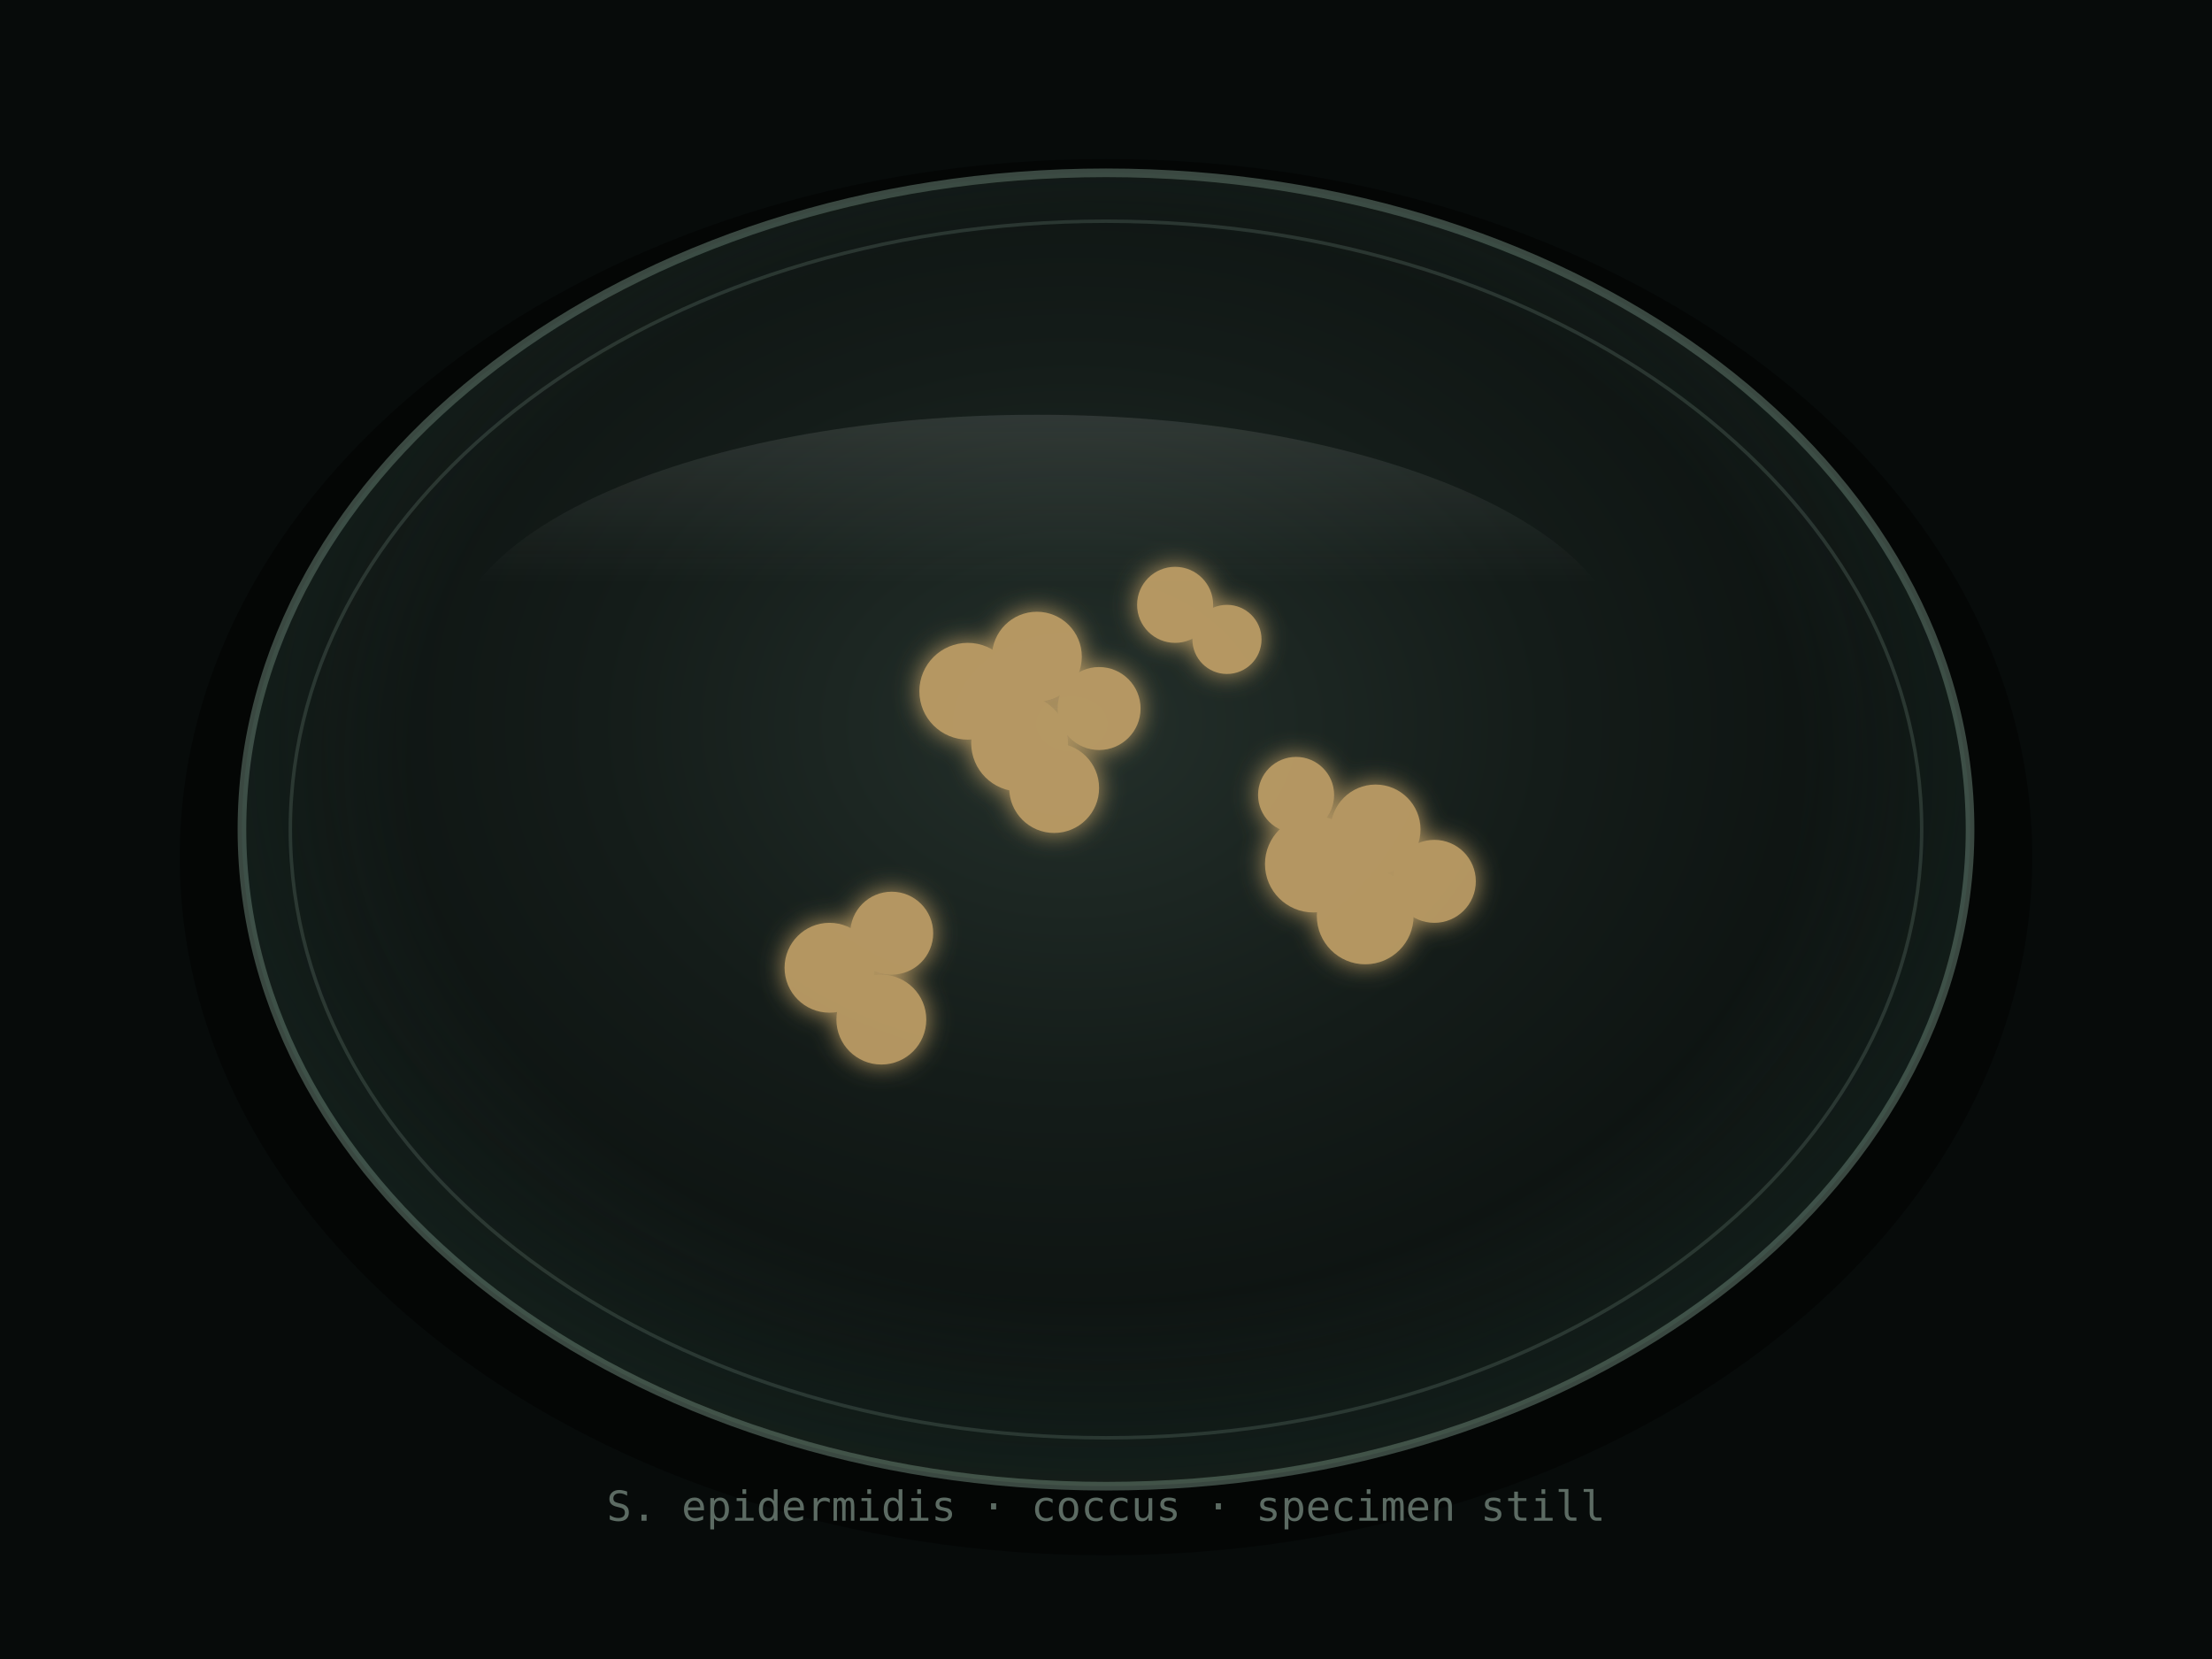
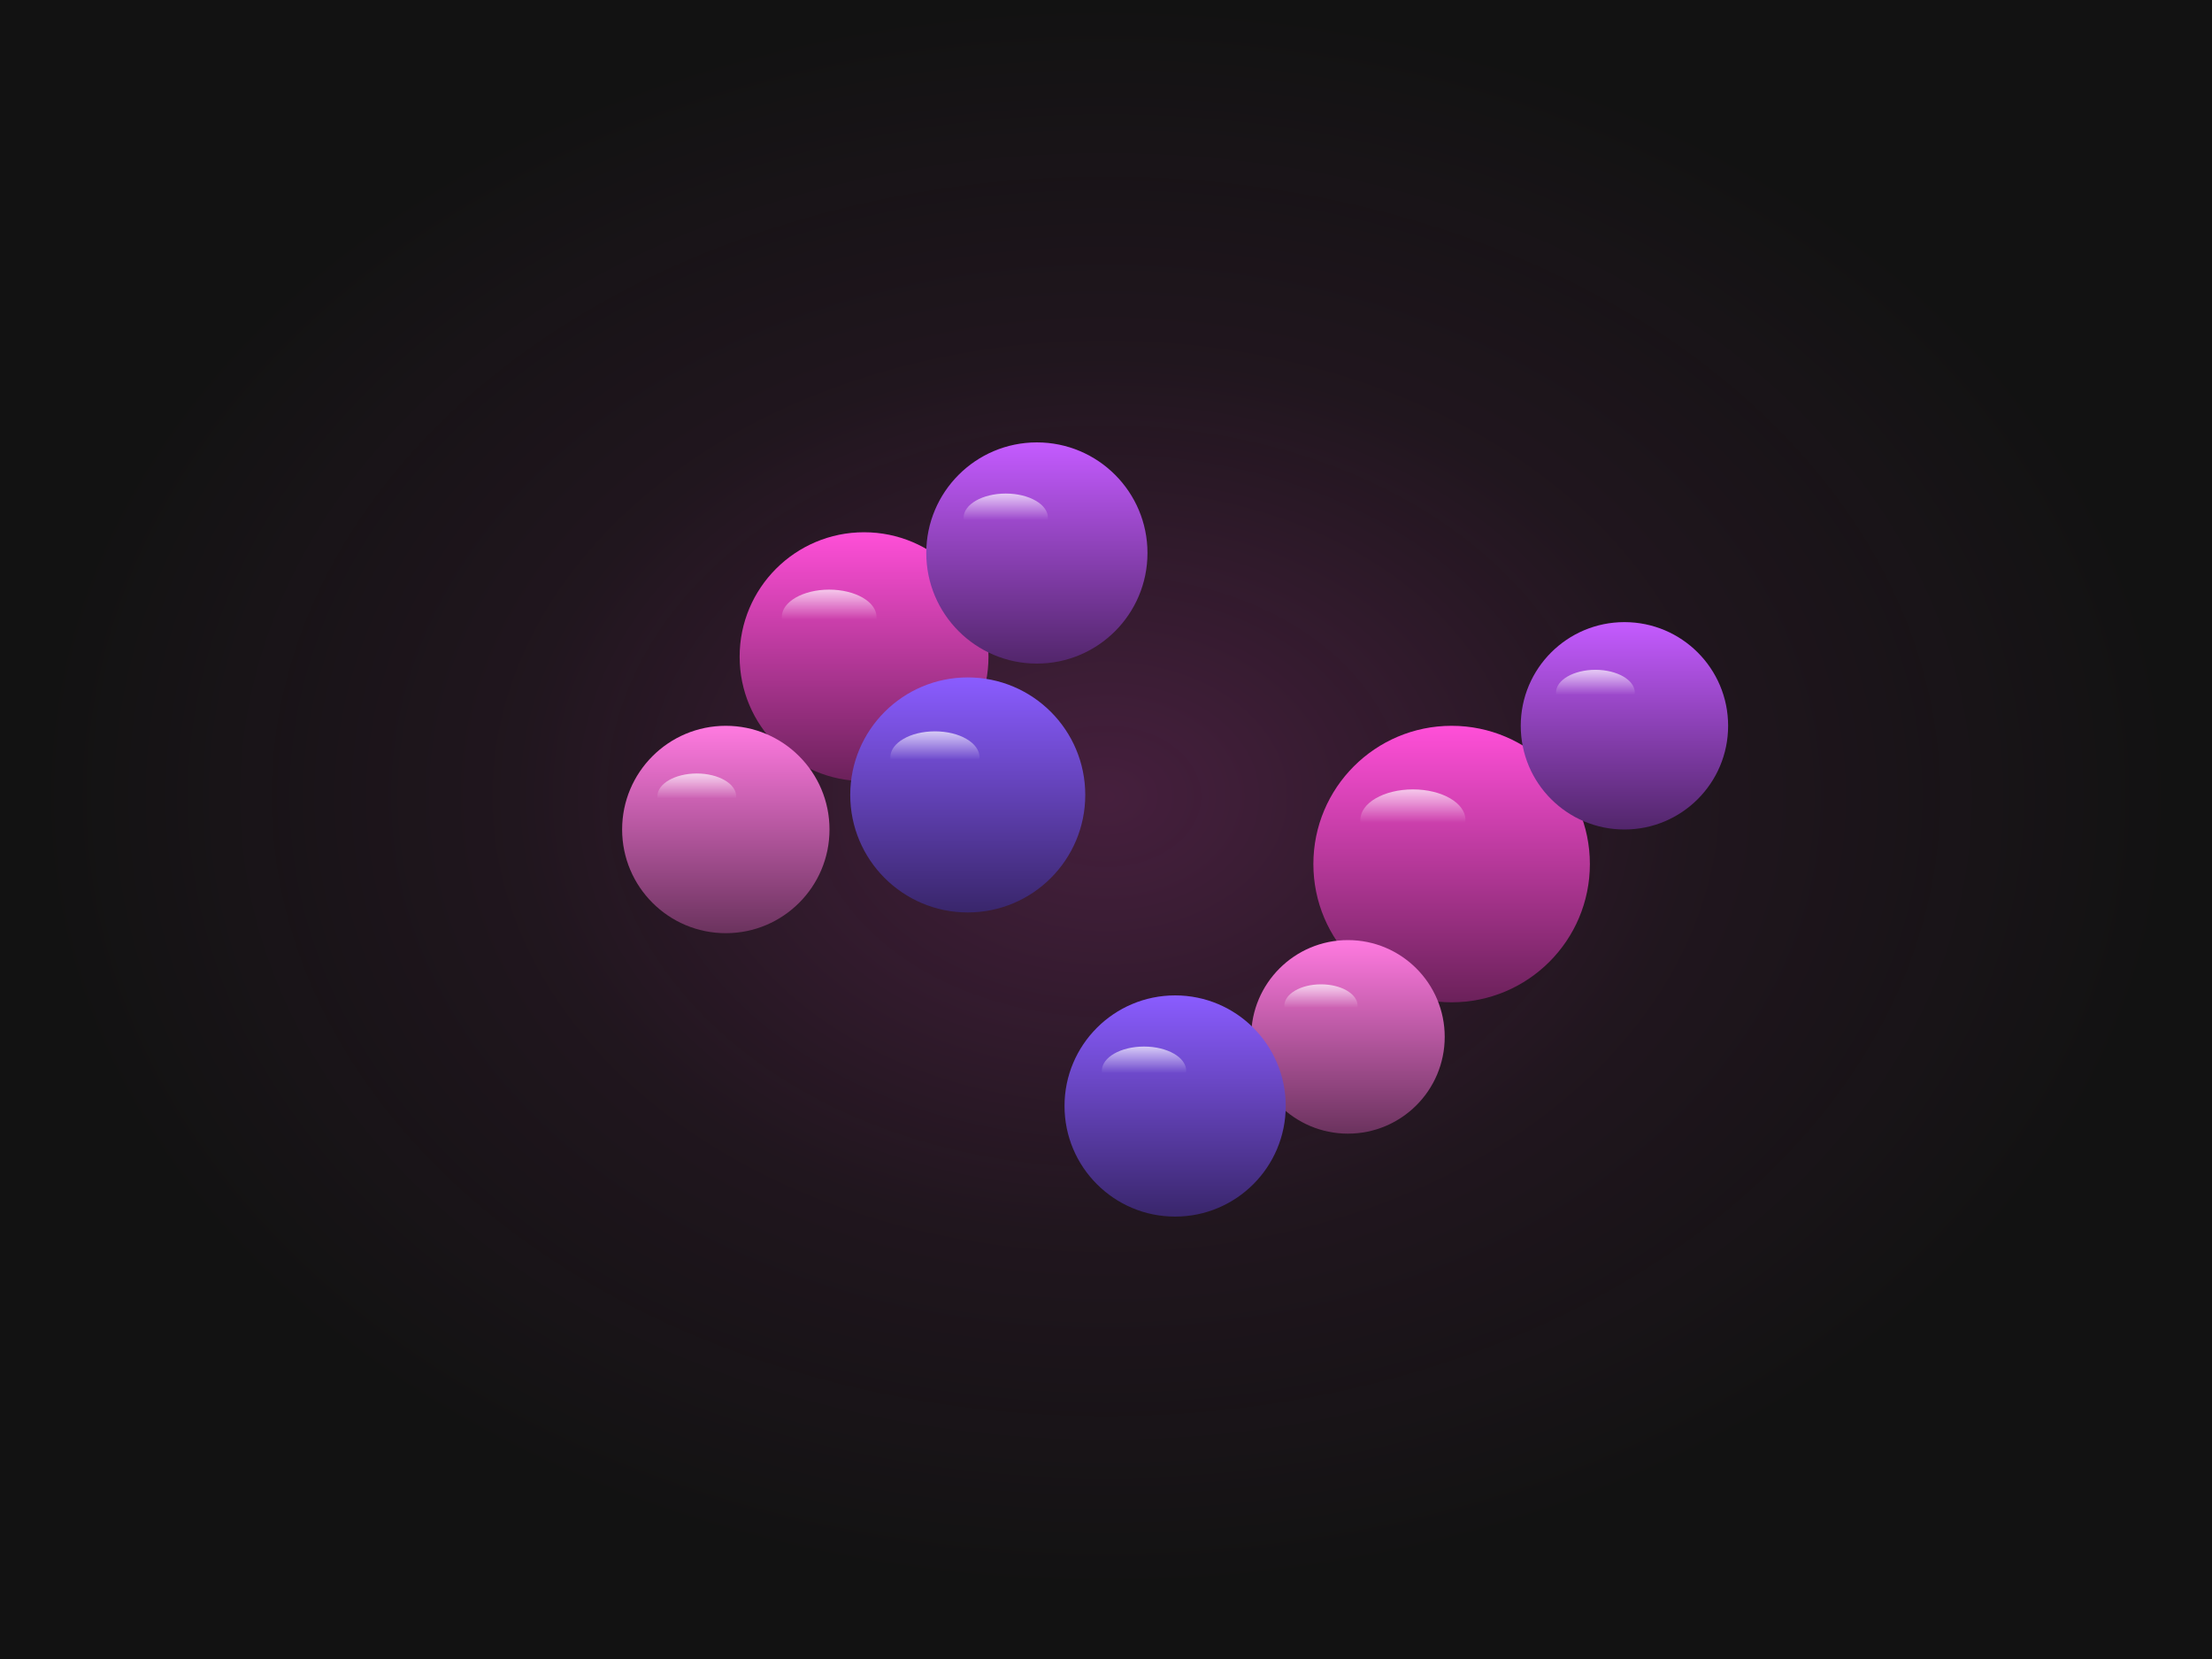
- <svg xmlns="http://www.w3.org/2000/svg" viewBox="0 0 640 480" role="img" aria-label="Specimen plate: Staphylococcus epidermidis clusters">
+ <svg xmlns="http://www.w3.org/2000/svg" viewBox="0 0 640 480" role="img" aria-label="Staphylococcus epidermidis clusters">
  <defs>
-     <radialGradient id="plate" cx="48%" cy="42%" r="62%">
-       <stop offset="0%" stop-color="#24302b" />
-       <stop offset="45%" stop-color="#141c19" />
-       <stop offset="100%" stop-color="#080c0b" />
+     <linearGradient id="shine" x1="0" y1="0" x2="0" y2="1">
+       <stop offset="0%" stop-color="#ffffff" stop-opacity="0.7" />
+       <stop offset="55%" stop-color="#ffffff" stop-opacity="0" />
+     </linearGradient>
+     <linearGradient id="c0" x1="0" y1="0" x2="0" y2="1">
+       <stop offset="0%" stop-color="#ff4fd8" />
+       <stop offset="100%" stop-color="#6b215a" />
+     </linearGradient>
+     <radialGradient id="s0" cx="35%" cy="32%" r="70%">
+       <stop offset="0%" stop-color="#ff4fd8" />
+       <stop offset="100%" stop-color="#601e52" />
    </radialGradient>
-     <radialGradient id="plateRim" cx="50%" cy="45%" r="58%">
-       <stop offset="70%" stop-color="rgba(111,191,163,0)" />
-       <stop offset="92%" stop-color="rgba(111,191,163,0.08)" />
-       <stop offset="100%" stop-color="rgba(201,166,107,0.12)" />
+     <linearGradient id="c1" x1="0" y1="0" x2="0" y2="1">
+       <stop offset="0%" stop-color="#c45bff" />
+       <stop offset="100%" stop-color="#52266b" />
+     </linearGradient>
+     <radialGradient id="s1" cx="35%" cy="32%" r="70%">
+       <stop offset="0%" stop-color="#c45bff" />
+       <stop offset="100%" stop-color="#4a2260" />
    </radialGradient>
-     <linearGradient id="glass" x1="0%" y1="0%" x2="0%" y2="100%">
-       <stop offset="0%" stop-color="rgba(230,237,233,0.12)" />
-       <stop offset="35%" stop-color="rgba(230,237,233,0)" />
+     <linearGradient id="c2" x1="0" y1="0" x2="0" y2="1">
+       <stop offset="0%" stop-color="#ff7ae0" />
+       <stop offset="100%" stop-color="#6b335e" />
    </linearGradient>
-     <filter id="soft" x="-20%" y="-20%" width="140%" height="140%">
-       <feGaussianBlur stdDeviation="1.4" />
-     </filter>
-     <filter id="glow" x="-30%" y="-30%" width="160%" height="160%">
-       <feGaussianBlur stdDeviation="3.5" result="b" />
-       <feMerge>
-         <feMergeNode in="b" />
-         <feMergeNode in="SourceGraphic" />
-       </feMerge>
-     </filter>
+     <radialGradient id="s2" cx="35%" cy="32%" r="70%">
+       <stop offset="0%" stop-color="#ff7ae0" />
+       <stop offset="100%" stop-color="#602e55" />
+     </radialGradient>
+     <linearGradient id="c3" x1="0" y1="0" x2="0" y2="1">
+       <stop offset="0%" stop-color="#8a5cff" />
+       <stop offset="100%" stop-color="#39266b" />
+     </linearGradient>
+     <radialGradient id="s3" cx="35%" cy="32%" r="70%">
+       <stop offset="0%" stop-color="#8a5cff" />
+       <stop offset="100%" stop-color="#342260" />
+     </radialGradient>
+     <radialGradient id="wash" cx="50%" cy="48%" r="48%">
+       <stop offset="0%" stop-color="#ff4fd8" stop-opacity="0.22" />
+       <stop offset="55%" stop-color="#ff4fd8" stop-opacity="0.06" />
+       <stop offset="100%" stop-color="#ff4fd8" stop-opacity="0" />
+     </radialGradient>
  </defs>
-   <rect width="640" height="480" fill="#070b0a" />
-   <ellipse cx="320" cy="248" rx="268" ry="202" fill="rgba(0,0,0,0.45)" />
-   <ellipse cx="320" cy="240" rx="250" ry="190" fill="url(#plate)" stroke="#3a4841" stroke-width="2.5" />
-   <ellipse cx="320" cy="240" rx="250" ry="190" fill="url(#plateRim)" />
-   <ellipse cx="320" cy="240" rx="236" ry="176" fill="none" stroke="#4a5a52" stroke-width="1" opacity="0.45" />
-   <ellipse cx="300" cy="190" rx="170" ry="70" fill="url(#glass)" />
-   <g fill="#c9a66b" opacity="0.88" filter="url(#glow)">
-     <circle cx="280" cy="200" r="14" />
-     <circle cx="300" cy="190" r="13" />
-     <circle cx="295" cy="215" r="14" />
-     <circle cx="318" cy="205" r="12" />
-     <circle cx="305" cy="228" r="13" />
-     <circle cx="380" cy="250" r="14" />
-     <circle cx="398" cy="240" r="13" />
-     <circle cx="395" cy="265" r="14" />
-     <circle cx="415" cy="255" r="12" />
-     <circle cx="375" cy="230" r="11" />
-     <circle cx="240" cy="280" r="13" />
-     <circle cx="258" cy="270" r="12" />
-     <circle cx="255" cy="295" r="13" />
-     <circle cx="340" cy="175" r="11" />
-     <circle cx="355" cy="185" r="10" />
+   <rect width="640" height="480" fill="#121212" />
+   <rect width="640" height="480" fill="url(#wash)" />
+   <g>
+     <circle cx="250.0" cy="190.0" r="36.0" fill="url(#c0)" />
+     <ellipse cx="239.9" cy="178.5" rx="13.7" ry="7.9" fill="url(#shine)" />
  </g>
-   <text x="320" y="440" text-anchor="middle" fill="#5c6b63" font-family="ui-monospace, monospace" font-size="12">S. epidermidis · coccus · specimen still</text>
+   <g>
+     <circle cx="300.0" cy="160.0" r="32.0" fill="url(#c1)" />
+     <ellipse cx="291.0" cy="149.8" rx="12.2" ry="7.0" fill="url(#shine)" />
+   </g>
+   <g>
+     <circle cx="210.0" cy="240.0" r="30.0" fill="url(#c2)" />
+     <ellipse cx="201.6" cy="230.4" rx="11.4" ry="6.6" fill="url(#shine)" />
+   </g>
+   <g>
+     <circle cx="280.0" cy="230.0" r="34.0" fill="url(#c3)" />
+     <ellipse cx="270.5" cy="219.1" rx="12.9" ry="7.5" fill="url(#shine)" />
+   </g>
+   <g>
+     <circle cx="420.0" cy="250.0" r="40.0" fill="url(#c0)" />
+     <ellipse cx="408.8" cy="237.2" rx="15.2" ry="8.8" fill="url(#shine)" />
+   </g>
+   <g>
+     <circle cx="470.0" cy="210.0" r="30.0" fill="url(#c1)" />
+     <ellipse cx="461.6" cy="200.4" rx="11.4" ry="6.6" fill="url(#shine)" />
+   </g>
+   <g>
+     <circle cx="390.0" cy="300.0" r="28.0" fill="url(#c2)" />
+     <ellipse cx="382.2" cy="291.0" rx="10.6" ry="6.2" fill="url(#shine)" />
+   </g>
+   <g>
+     <circle cx="340.0" cy="320.0" r="32.0" fill="url(#c3)" />
+     <ellipse cx="331.0" cy="309.8" rx="12.2" ry="7.0" fill="url(#shine)" />
+   </g>
</svg>
